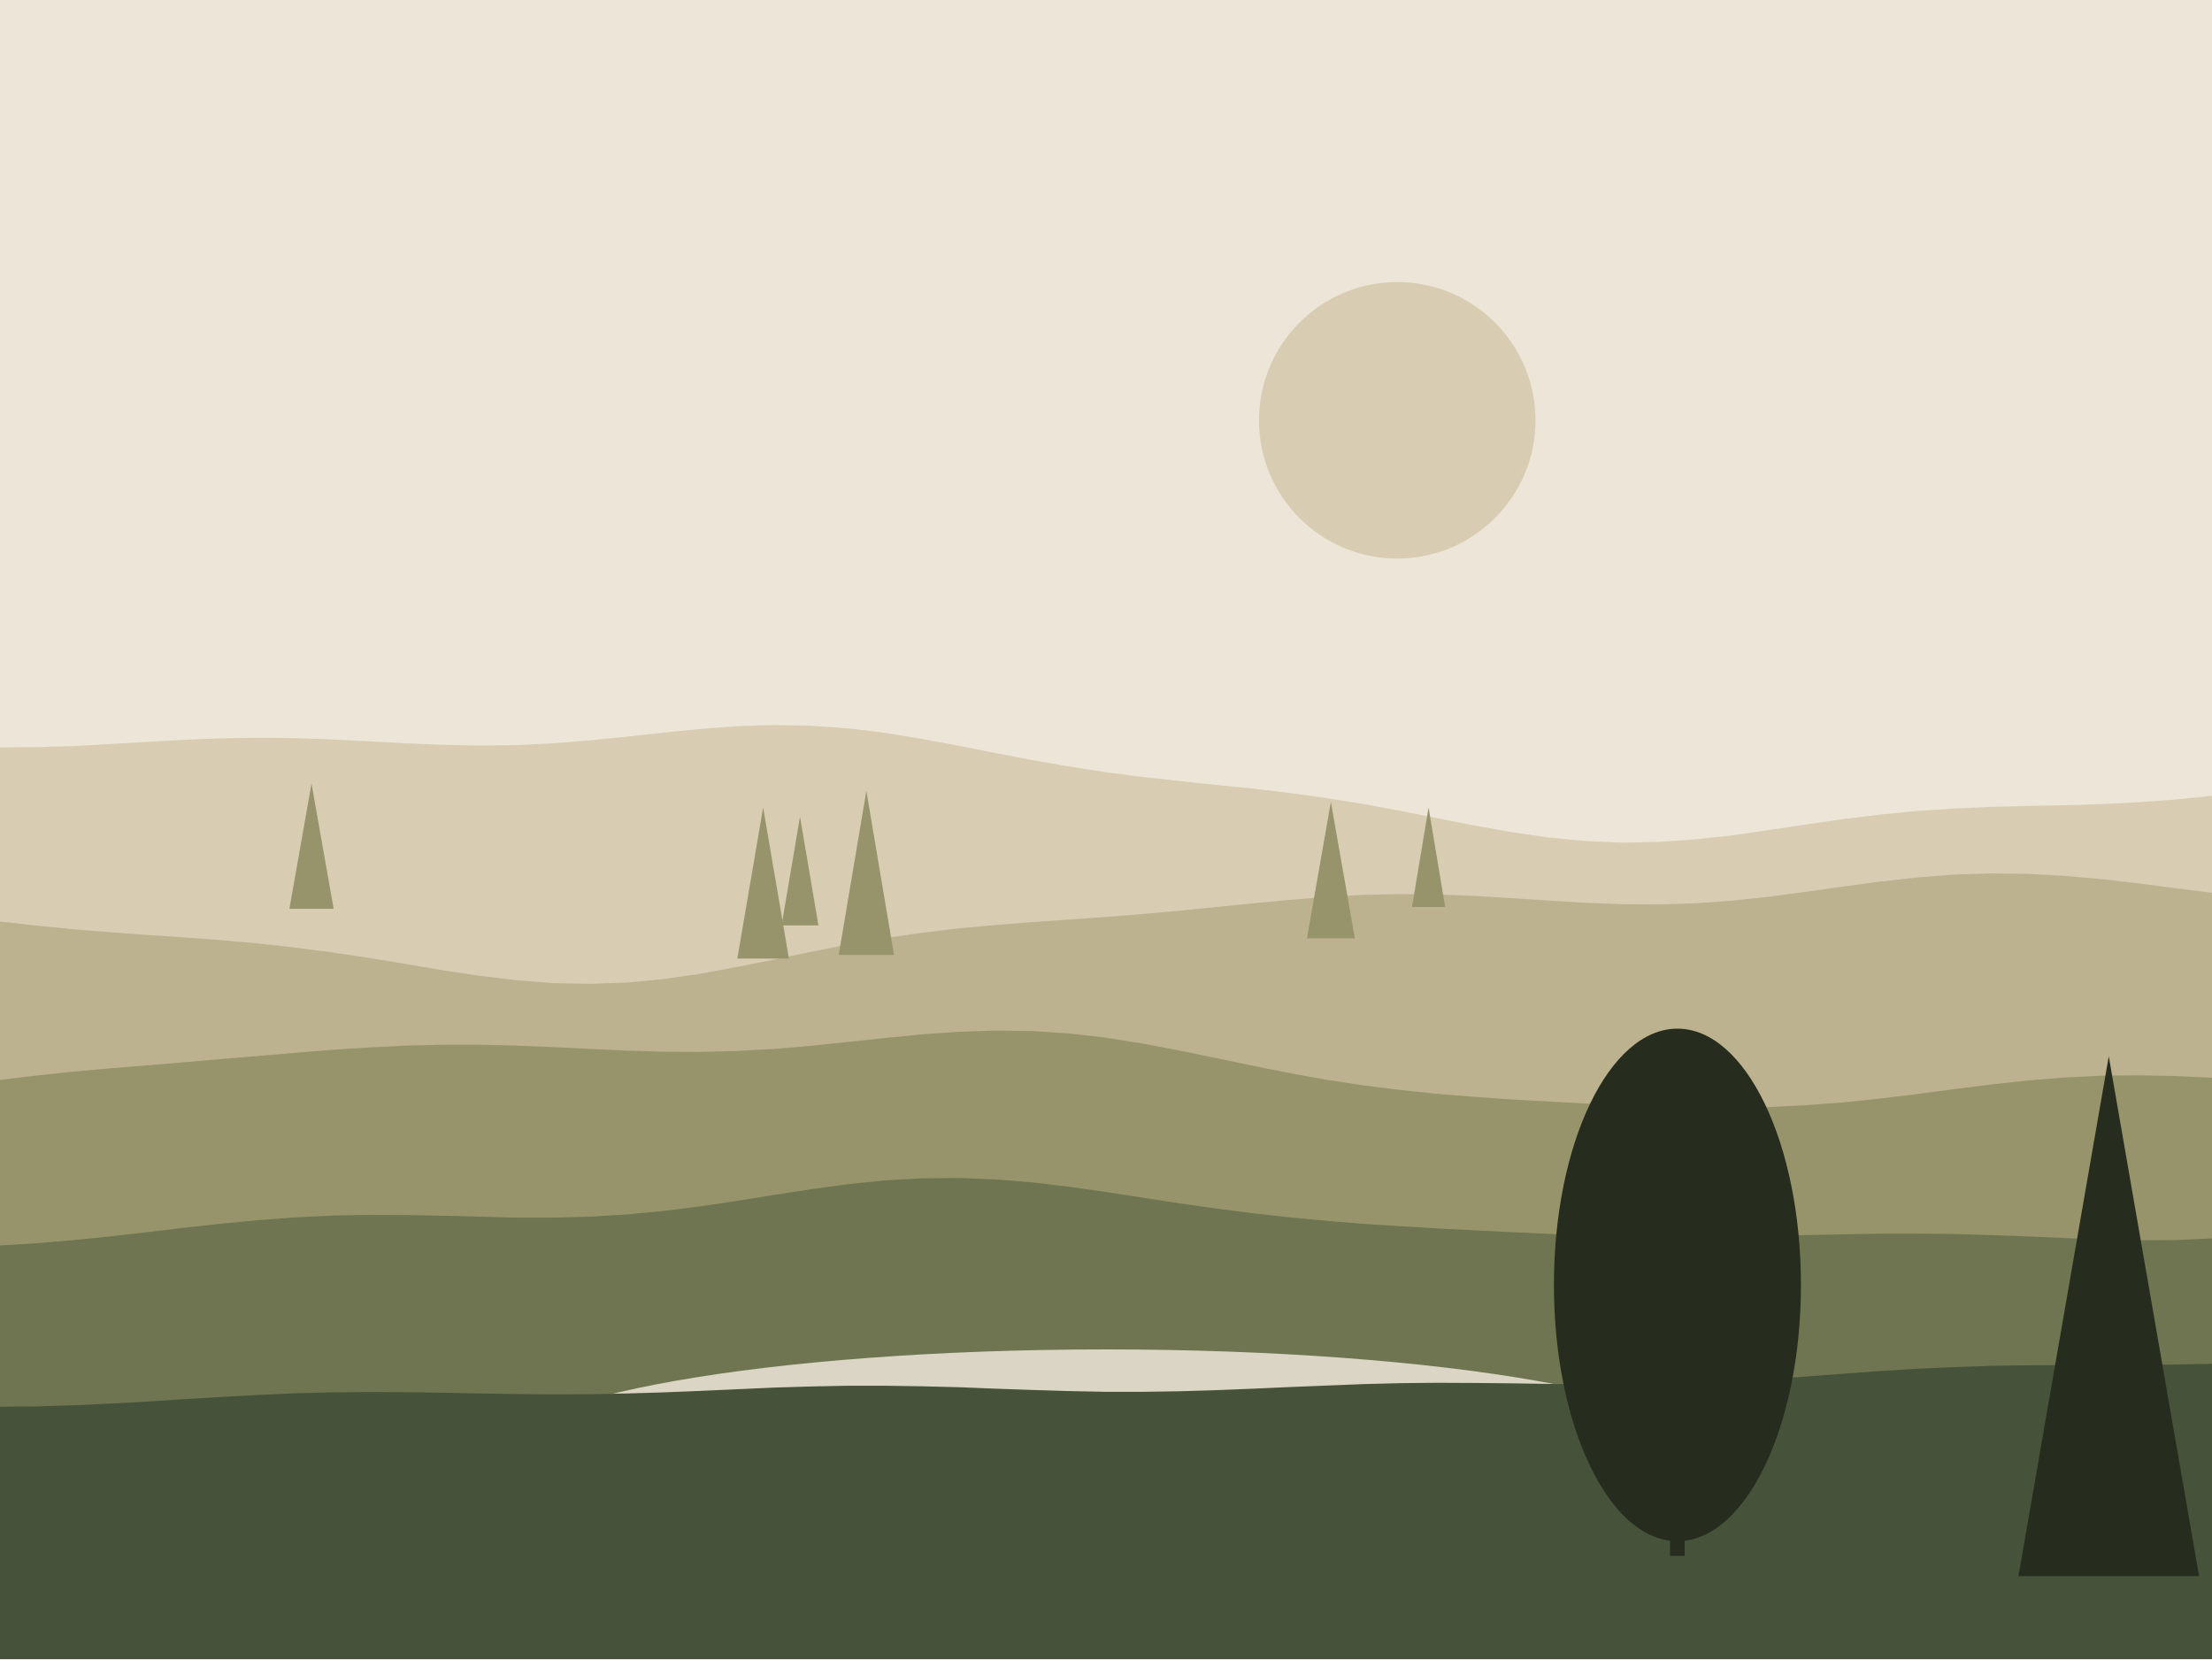
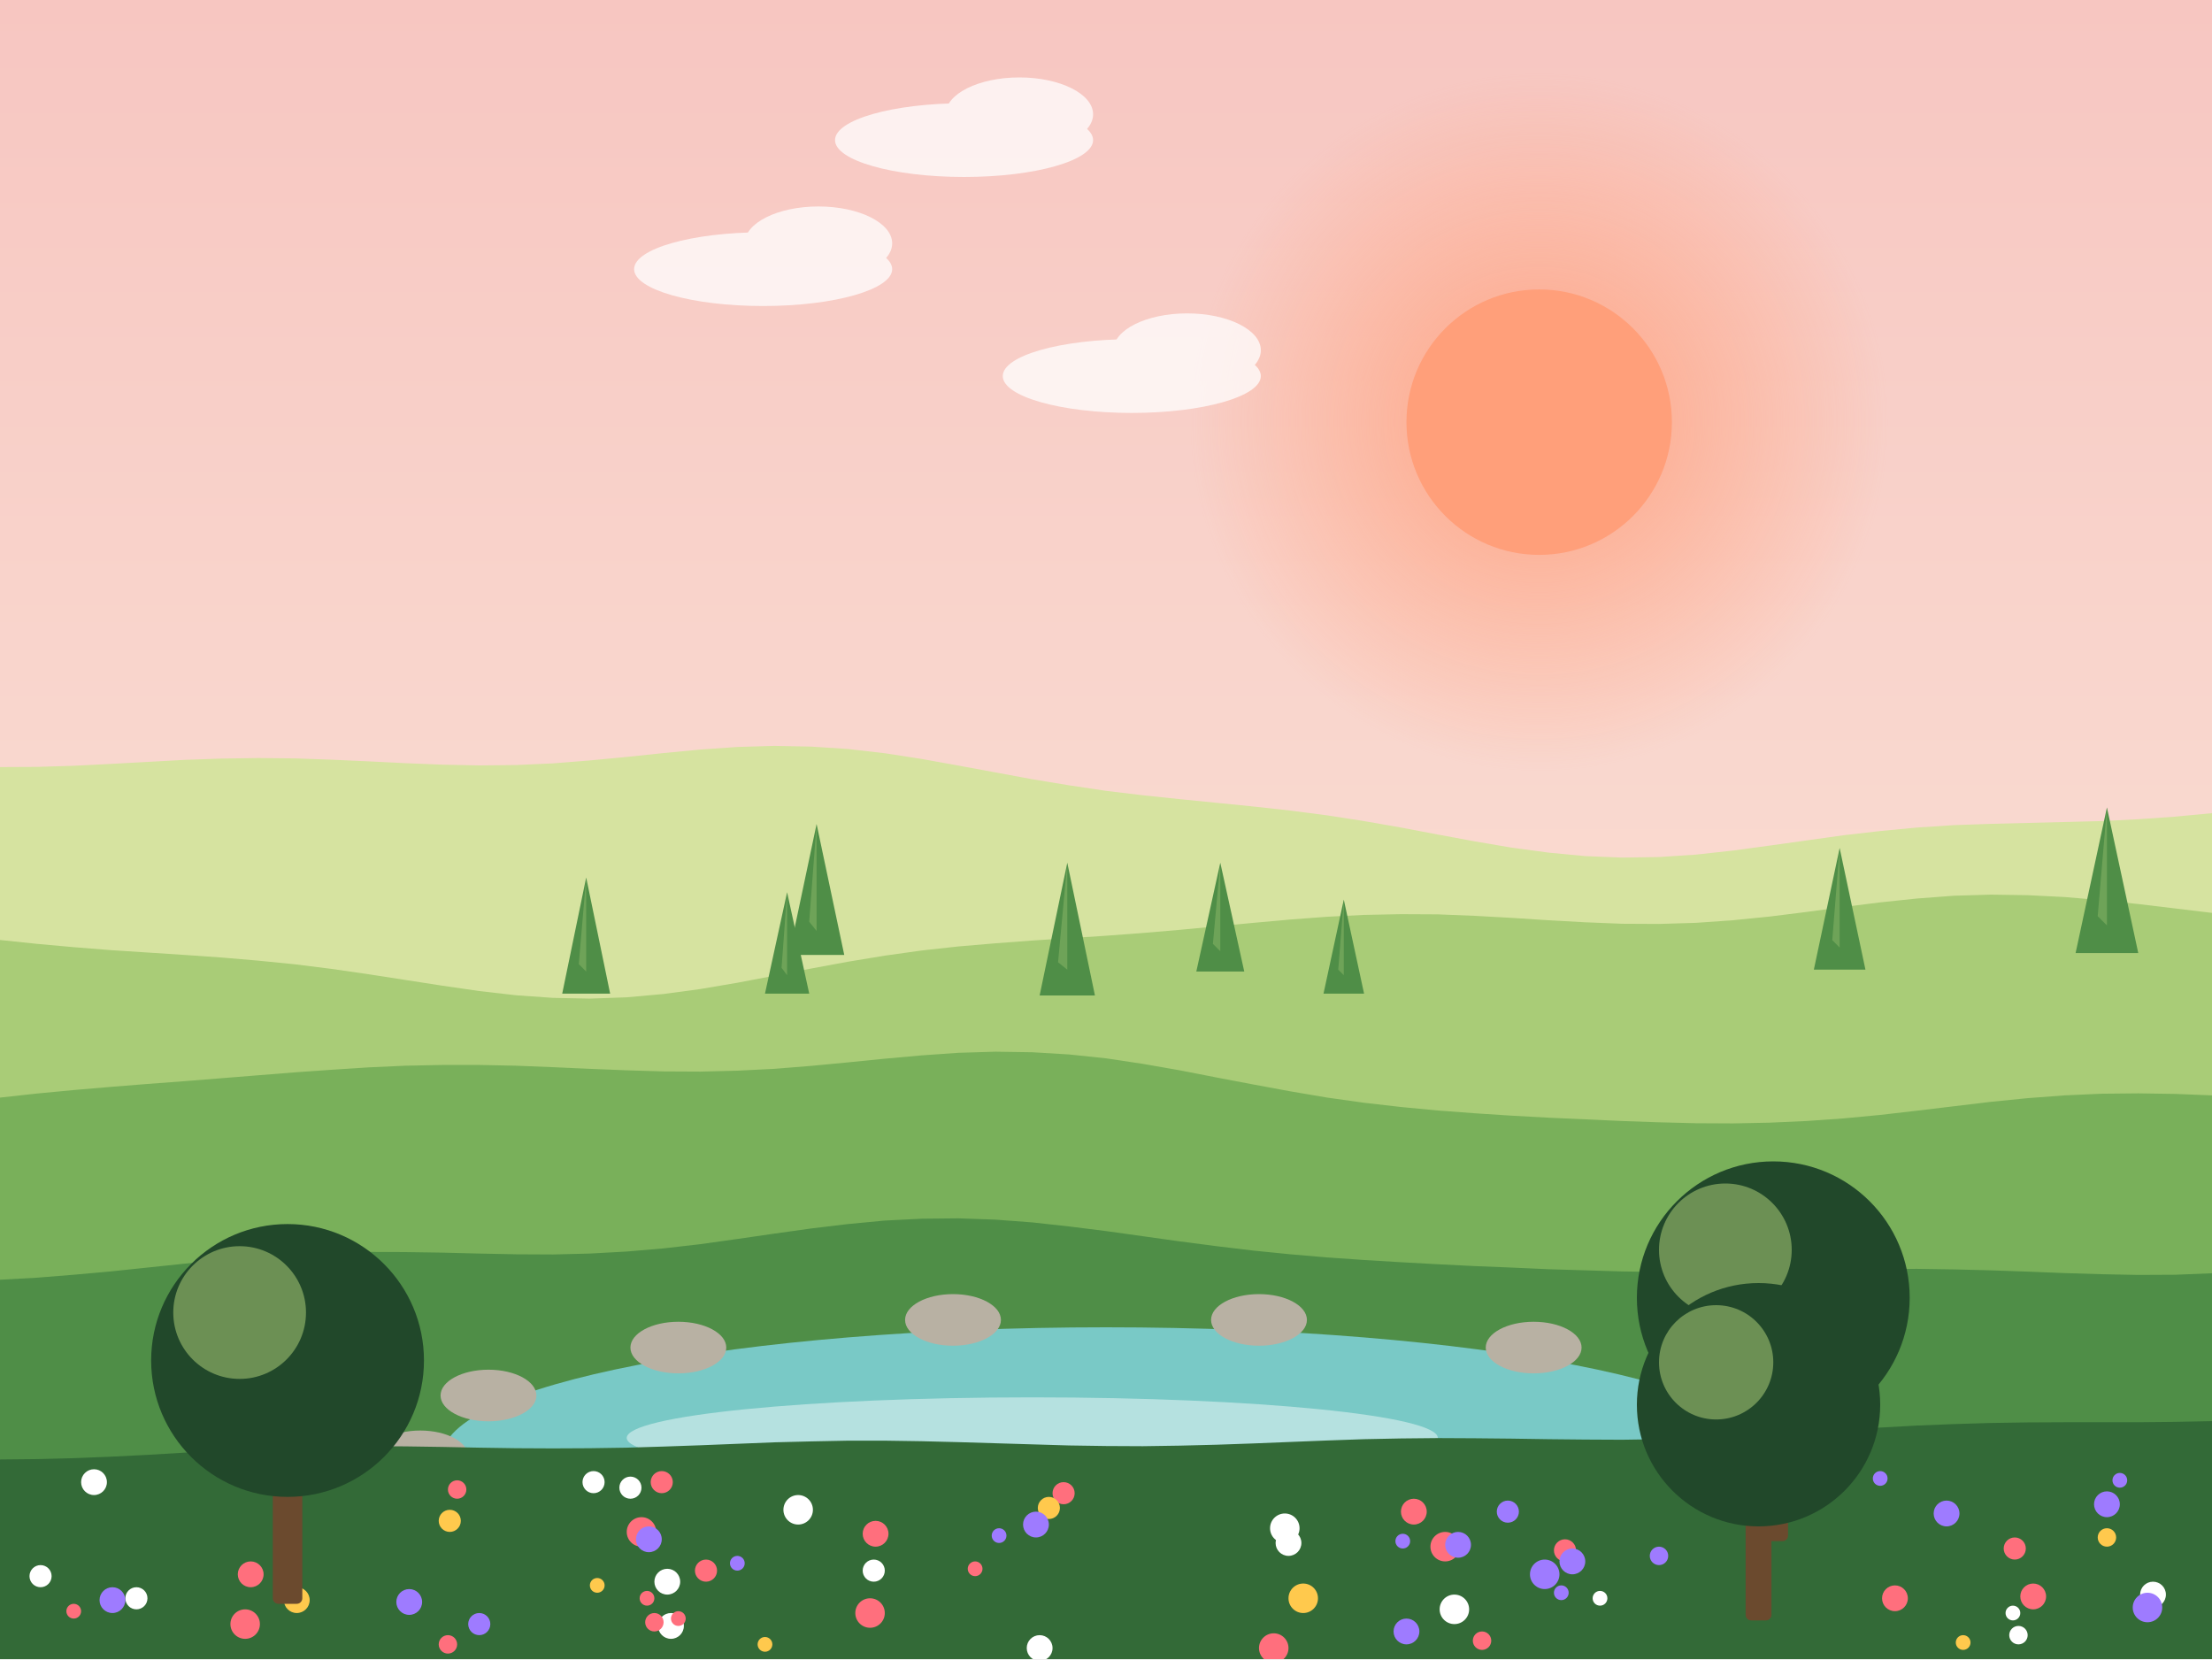
<svg xmlns="http://www.w3.org/2000/svg" viewBox="0 0 1200 900" preserveAspectRatio="xMidYMid slice">
-   <rect width="1200" height="900" fill="#EDE6D8" />
-   <circle cx="758" cy="228" r="75" fill="#D8CDB2" />
-   <polygon fill="#D8CDB2" points="0,900 0,405.4 20,405.3 40,404.7 60,403.6 80,402.4 100,401.3 120,400.5 140,400.2 160,400.4 180,401.1 200,402.1 220,403.2 240,404.0 260,404.4 280,404.2 300,403.2 320,401.6 340,399.6 360,397.4 380,395.4 400,393.9 420,393.3 440,393.7 460,395.1 480,397.5 500,400.8 520,404.5 540,408.5 560,412.3 580,415.8 600,418.9 620,421.5 640,423.7 660,425.8 680,427.8 700,430.2 720,433.0 740,436.2 760,439.9 780,443.9 800,447.8 820,451.4 840,454.3 860,456.2 880,457.1 900,456.7 920,455.3 940,453.1 960,450.2 980,447.2 1000,444.3 1020,441.9 1040,439.9 1060,438.6 1080,437.7 1100,437.2 1120,436.8 1140,436.2 1160,435.2 1180,433.7 1200,431.7 1200,900" />
-   <polygon fill="#BDB28F" points="0,900 0,499.9 20,502.1 40,504.1 60,505.7 80,507.2 100,508.5 120,510.0 140,511.8 160,514.0 180,516.6 200,519.6 220,522.9 240,526.3 260,529.3 280,531.7 300,533.3 320,533.7 340,533.0 360,531.1 380,528.2 400,524.5 420,520.5 440,516.3 460,512.4 480,508.9 500,506.0 520,503.6 540,501.8 560,500.2 580,498.8 600,497.4 620,495.8 640,494.0 660,492.0 680,490.0 700,488.1 720,486.5 740,485.4 760,485.0 780,485.2 800,486.0 820,487.2 840,488.5 860,489.7 880,490.5 900,490.6 920,490.0 940,488.5 960,486.4 980,483.7 1000,480.9 1020,478.2 1040,476.0 1060,474.4 1080,473.8 1100,474.0 1120,475.1 1140,476.9 1160,479.2 1180,481.8 1200,484.3 1200,900" />
-   <polygon fill="#97946B" points="775,438 766,492 784,492" />
-   <polygon fill="#97946B" points="434,443 424,502 444,502" />
-   <polygon fill="#97946B" points="169,425 157,493 181,493" />
-   <polygon fill="#97946B" points="722,435 709,509 735,509" />
-   <polygon fill="#97946B" points="414,438 400,520 428,520" />
-   <polygon fill="#97946B" points="470,429 455,518 485,518" />
-   <polygon fill="#97946B" points="0,900 0,585.8 20,583.4 40,581.3 60,579.5 80,577.9 100,576.2 120,574.5 140,572.8 160,571.1 180,569.5 200,568.2 220,567.2 240,566.7 260,566.7 280,567.2 300,568.0 320,569.0 340,569.9 360,570.5 380,570.6 400,570.1 420,569.0 440,567.3 460,565.2 480,563.1 500,561.1 520,559.7 540,559.0 560,559.3 580,560.6 600,562.9 620,566.1 640,569.9 660,574.0 680,578.2 700,582.2 720,585.8 740,588.8 760,591.3 780,593.4 800,595.0 820,596.4 840,597.5 860,598.6 880,599.5 900,600.2 920,600.7 940,600.9 960,600.5 980,599.5 1000,598.0 1020,595.9 1040,593.5 1060,590.8 1080,588.3 1100,586.1 1120,584.5 1140,583.5 1160,583.3 1180,583.7 1200,584.6 1200,900" />
-   <polygon fill="#6E7550" points="0,900 0,675.6 20,674.4 40,672.7 60,670.7 80,668.4 100,666.0 120,663.8 140,661.9 160,660.4 180,659.4 200,659.0 220,659.1 240,659.5 260,660.0 280,660.5 300,660.5 320,660.0 340,658.8 360,656.9 380,654.4 400,651.4 420,648.2 440,645.1 460,642.4 480,640.3 500,639.2 520,639.0 540,639.8 560,641.4 580,643.8 600,646.6 620,649.7 640,652.8 660,655.6 680,658.2 700,660.4 720,662.3 740,663.9 760,665.2 780,666.4 800,667.4 820,668.4 840,669.3 860,670.1 880,670.6 900,671.0 920,671.0 940,670.8 960,670.5 980,670.0 1000,669.6 1020,669.2 1040,669.2 1060,669.4 1080,670.0 1100,670.7 1120,671.6 1140,672.4 1160,672.8 1180,672.7 1200,671.8 1200,900" />
-   <ellipse cx="600" cy="790" rx="330" ry="58" fill="#EDE6D8" opacity=".85" />
-   <ellipse cx="560" cy="785" rx="200" ry="22" fill="#FFFFFF" opacity=".35" />
-   <polygon fill="#47523A" points="0,900 0,763.1 20,762.9 40,762.3 60,761.4 80,760.3 100,759.0 120,757.8 140,756.7 160,755.8 180,755.3 200,755.1 220,755.2 240,755.5 260,755.9 280,756.2 300,756.4 320,756.3 340,755.9 360,755.3 380,754.5 400,753.6 420,752.7 440,752.1 460,751.7 480,751.7 500,752.0 520,752.5 540,753.3 560,754.0 580,754.6 600,755.0 620,755.0 640,754.7 660,754.1 680,753.3 700,752.4 720,751.6 740,750.8 760,750.3 780,750.1 800,750.2 820,750.4 840,750.7 860,751.0 880,751.1 900,750.8 920,750.3 940,749.3 960,748.1 980,746.7 1000,745.2 1020,743.7 1040,742.5 1060,741.6 1080,740.9 1100,740.6 1120,740.5 1140,740.5 1160,740.4 1180,740.2 1200,739.8 1200,900" />
-   <ellipse cx="910" cy="697" rx="67" ry="139" fill="#262C1E" />
-   <rect x="906.0" y="816" width="7.9" height="28" fill="#262C1E" />
-   <polygon fill="#262C1E" points="1144,573 1095,855 1193,855" />
+   <defs>
+     <linearGradient id="s" x1="0" y1="0" x2="0" y2="1">
+       <stop offset="0" stop-color="#F7C6C1" />
+       <stop offset="1" stop-color="#FCEBDD" />
+     </linearGradient>
+     <radialGradient id="g">
+       <stop offset="0" stop-color="#FF9F7A" stop-opacity=".9" />
+       <stop offset="1" stop-color="#FF9F7A" stop-opacity="0" />
+     </radialGradient>
+   </defs>
+   <rect width="1200" height="900" fill="url(#s)" />
+   <circle cx="835" cy="229" r="190" fill="url(#g)" />
+   <circle cx="835" cy="229" r="72" fill="#FF9F7A" />
+   <g fill="#FFFFFF" opacity=".75">
+     <ellipse cx="414" cy="146" rx="70" ry="20" />
+     <ellipse cx="444" cy="132" rx="40" ry="20" />
+   </g>
+   <g fill="#FFFFFF" opacity=".75">
+     <ellipse cx="614" cy="204" rx="70" ry="20" />
+     <ellipse cx="644" cy="190" rx="40" ry="20" />
+   </g>
+   <g fill="#FFFFFF" opacity=".75">
+     <ellipse cx="523" cy="76" rx="70" ry="20" />
+     <ellipse cx="553" cy="62" rx="40" ry="20" />
+   </g>
+   <polygon fill="#D6E3A0" points="0,900 0,416.1 20,416.0 40,415.4 60,414.4 80,413.3 100,412.2 120,411.5 140,411.2 160,411.4 180,412.1 200,413.0 220,414.0 240,414.8 260,415.2 280,415.0 300,414.1 320,412.5 340,410.6 360,408.5 380,406.6 400,405.2 420,404.6 440,405.0 460,406.3 480,408.6 500,411.7 520,415.3 540,419.0 560,422.7 580,426.0 600,429.0 620,431.4 640,433.5 660,435.5 680,437.5 700,439.7 720,442.3 740,445.4 760,448.9 780,452.7 800,456.4 820,459.8 840,462.5 860,464.4 880,465.2 900,464.9 920,463.6 940,461.4 960,458.7 980,455.9 1000,453.1 1020,450.8 1040,448.9 1060,447.6 1080,446.9 1100,446.4 1120,445.9 1140,445.4 1160,444.4 1180,443.0 1200,441.1 1200,900" />
+   <polygon fill="#A9CC77" points="0,900 0,509.9 20,512.0 40,513.8 60,515.4 80,516.7 100,518.0 120,519.4 140,521.1 160,523.1 180,525.6 200,528.5 220,531.6 240,534.7 260,537.6 280,539.9 300,541.3 320,541.7 340,541.0 360,539.2 380,536.5 400,533.1 420,529.3 440,525.4 460,521.7 480,518.4 500,515.6 520,513.4 540,511.7 560,510.2 580,508.9 600,507.6 620,506.1 640,504.4 660,502.5 680,500.6 700,498.8 720,497.3 740,496.3 760,495.9 780,496.0 800,496.8 820,497.9 840,499.2 860,500.3 880,501.1 900,501.2 920,500.6 940,499.2 960,497.2 980,494.7 1000,492.0 1020,489.5 1040,487.4 1060,485.9 1080,485.3 1100,485.6 1120,486.6 1140,488.3 1160,490.4 1180,492.8 1200,495.2 1200,900" />
+   <polygon fill="#4F8E47" points="318,476 305,539 331,539" />
+   <polygon fill="#A9CC77" opacity=".35" points="318,476 314,523 318,527" />
+   <polygon fill="#4F8E47" points="427,484 415,539 439,539" />
+   <polygon fill="#A9CC77" opacity=".35" points="427,484 424,525 427,529" />
+   <polygon fill="#4F8E47" points="998,460 984,526 1012,526" />
+   <polygon fill="#A9CC77" opacity=".35" points="998,460 994,510 998,514" />
+   <polygon fill="#4F8E47" points="662,468 649,527 675,527" />
+   <polygon fill="#A9CC77" opacity=".35" points="662,468 658,512 662,516" />
+   <polygon fill="#4F8E47" points="1143,438 1126,517 1160,517" />
+   <polygon fill="#A9CC77" opacity=".35" points="1143,438 1138,497 1143,502" />
+   <polygon fill="#4F8E47" points="443,447 428,518 458,518" />
+   <polygon fill="#A9CC77" opacity=".35" points="443,447 439,500 443,505" />
+   <polygon fill="#4F8E47" points="579,468 564,540 594,540" />
+   <polygon fill="#A9CC77" opacity=".35" points="579,468 574,522 579,526" />
+   <polygon fill="#4F8E47" points="729,488 718,539 740,539" />
+   <polygon fill="#A9CC77" opacity=".35" points="729,488 726,526 729,529" />
+   <polygon fill="#79B05A" points="0,900 0,595.4 20,593.2 40,591.3 60,589.6 80,588.0 100,586.5 120,584.9 140,583.3 160,581.7 180,580.3 200,579.0 220,578.1 240,577.7 260,577.7 280,578.1 300,578.9 320,579.8 340,580.6 360,581.2 380,581.3 400,580.8 420,579.8 440,578.2 460,576.3 480,574.3 500,572.5 520,571.1 540,570.5 560,570.8 580,572.0 600,574.1 620,577.1 640,580.6 660,584.5 680,588.3 700,592.0 720,595.4 740,598.2 760,600.5 780,602.4 800,603.9 820,605.2 840,606.3 860,607.2 880,608.1 900,608.8 920,609.3 940,609.4 960,609.0 980,608.1 1000,606.7 1020,604.8 1040,602.5 1060,600.1 1080,597.7 1100,595.7 1120,594.2 1140,593.3 1160,593.1 1180,593.4 1200,594.2 1200,900" />
+   <polygon fill="#4F8E47" points="0,900 0,694.2 20,693.1 40,691.5 60,689.7 80,687.6 100,685.5 120,683.5 140,681.7 160,680.3 180,679.5 200,679.1 220,679.2 240,679.5 260,680.0 280,680.4 300,680.5 320,680.0 340,678.9 360,677.2 380,674.9 400,672.1 420,669.2 440,666.4 460,664.0 480,662.1 500,661.1 520,660.9 540,661.6 560,663.1 580,665.3 600,667.8 620,670.6 640,673.4 660,676.0 680,678.4 700,680.4 720,682.1 740,683.5 760,684.7 780,685.8 800,686.8 820,687.6 840,688.5 860,689.1 880,689.7 900,690.0 920,690.0 940,689.9 960,689.5 980,689.1 1000,688.7 1020,688.4 1040,688.3 1060,688.6 1080,689.1 1100,689.8 1120,690.6 1140,691.2 1160,691.6 1180,691.5 1200,690.7 1200,900" />
+   <ellipse cx="600" cy="790" rx="360" ry="70" fill="#79C9C6" />
+   <ellipse cx="560" cy="780" rx="220" ry="22" fill="#FFFFFF" opacity=".45" />
+   <ellipse cx="972" cy="790" rx="26" ry="14" fill="#B8B1A3" />
+   <ellipse cx="935" cy="823" rx="26" ry="14" fill="#B8B1A3" />
+   <ellipse cx="832" cy="849" rx="26" ry="14" fill="#B8B1A3" />
+   <ellipse cx="683" cy="864" rx="26" ry="14" fill="#B8B1A3" />
+   <ellipse cx="517" cy="864" rx="26" ry="14" fill="#B8B1A3" />
+   <ellipse cx="368" cy="849" rx="26" ry="14" fill="#B8B1A3" />
+   <ellipse cx="265" cy="823" rx="26" ry="14" fill="#B8B1A3" />
+   <ellipse cx="228" cy="790" rx="26" ry="14" fill="#B8B1A3" />
+   <ellipse cx="265" cy="757" rx="26" ry="14" fill="#B8B1A3" />
+   <ellipse cx="368" cy="731" rx="26" ry="14" fill="#B8B1A3" />
+   <ellipse cx="517" cy="716" rx="26" ry="14" fill="#B8B1A3" />
+   <ellipse cx="683" cy="716" rx="26" ry="14" fill="#B8B1A3" />
+   <ellipse cx="832" cy="731" rx="26" ry="14" fill="#B8B1A3" />
+   <ellipse cx="935" cy="757" rx="26" ry="14" fill="#B8B1A3" />
+   <polygon fill="#336A37" points="0,900 0,791.7 20,791.5 40,791.0 60,790.2 80,789.2 100,788.0 120,786.9 140,785.9 160,785.2 180,784.7 200,784.5 220,784.6 240,784.9 260,785.3 280,785.6 300,785.7 320,785.6 340,785.3 360,784.7 380,784.0 400,783.2 420,782.4 440,781.9 460,781.5 480,781.5 500,781.8 520,782.3 540,782.9 560,783.5 580,784.1 600,784.4 620,784.5 640,784.2 660,783.7 680,783.0 700,782.2 720,781.4 740,780.7 760,780.3 780,780.1 800,780.2 820,780.4 840,780.7 860,780.9 880,781.0 900,780.7 920,780.2 940,779.4 960,778.3 980,777.0 1000,775.7 1020,774.4 1040,773.3 1060,772.5 1080,771.9 1100,771.6 1120,771.5 1140,771.5 1160,771.5 1180,771.3 1200,770.9 1200,900" />
+   <circle cx="1065" cy="891" r="4" fill="#FFC94D" />
+   <circle cx="784" cy="839" r="8" fill="#FF6F7D" />
+   <circle cx="433" cy="819" r="8" fill="#FFFFFF" />
+   <circle cx="577" cy="810" r="6" fill="#FF6F7D" />
+   <circle cx="763" cy="885" r="7" fill="#9E7BFF" />
+   <circle cx="976" cy="819" r="4" fill="#9E7BFF" />
+   <circle cx="40" cy="874" r="4" fill="#FF6F7D" />
+   <circle cx="818" cy="820" r="6" fill="#9E7BFF" />
+   <circle cx="1143" cy="816" r="7" fill="#9E7BFF" />
+   <circle cx="697" cy="829" r="8" fill="#FFFFFF" />
+   <circle cx="804" cy="890" r="5" fill="#FF6F7D" />
+   <circle cx="1028" cy="867" r="7" fill="#FF6F7D" />
+   <circle cx="248" cy="808" r="5" fill="#FF6F7D" />
+   <circle cx="868" cy="867" r="4" fill="#FFFFFF" />
+   <circle cx="136" cy="854" r="7" fill="#FF6F7D" />
+   <circle cx="244" cy="825" r="6" fill="#FFC94D" />
+   <circle cx="1056" cy="821" r="7" fill="#9E7BFF" />
+   <circle cx="364" cy="882" r="7" fill="#FFFFFF" />
+   <circle cx="74" cy="867" r="6" fill="#FFFFFF" />
+   <circle cx="847" cy="864" r="4" fill="#9E7BFF" />
+   <circle cx="400" cy="848" r="4" fill="#9E7BFF" />
+   <circle cx="542" cy="833" r="4" fill="#9E7BFF" />
+   <circle cx="1150" cy="803" r="4" fill="#9E7BFF" />
+   <circle cx="1143" cy="834" r="5" fill="#FFC94D" />
+   <circle cx="761" cy="836" r="4" fill="#9E7BFF" />
+   <circle cx="838" cy="854" r="8" fill="#9E7BFF" />
+   <circle cx="243" cy="892" r="5" fill="#FF6F7D" />
+   <circle cx="767" cy="820" r="7" fill="#FF6F7D" />
+   <circle cx="849" cy="841" r="6" fill="#FF6F7D" />
+   <circle cx="362" cy="858" r="7" fill="#FFFFFF" />
+   <circle cx="324" cy="860" r="4" fill="#FFC94D" />
+   <circle cx="351" cy="867" r="4" fill="#FF6F7D" />
+   <circle cx="342" cy="807" r="6" fill="#FFFFFF" />
+   <circle cx="1020" cy="802" r="4" fill="#9E7BFF" />
+   <circle cx="133" cy="881" r="8" fill="#FF6F7D" />
+   <circle cx="707" cy="867" r="8" fill="#FFC94D" />
+   <circle cx="569" cy="818" r="6" fill="#FFC94D" />
+   <circle cx="789" cy="873" r="8" fill="#FFFFFF" />
+   <circle cx="691" cy="894" r="8" fill="#FF6F7D" />
+   <circle cx="474" cy="852" r="6" fill="#FFFFFF" />
+   <circle cx="1095" cy="887" r="5" fill="#FFFFFF" />
+   <circle cx="260" cy="881" r="6" fill="#9E7BFF" />
+   <circle cx="529" cy="851" r="4" fill="#FF6F7D" />
+   <circle cx="348" cy="831" r="8" fill="#FF6F7D" />
+   <circle cx="352" cy="835" r="7" fill="#9E7BFF" />
+   <circle cx="472" cy="875" r="8" fill="#FF6F7D" />
+   <circle cx="322" cy="804" r="6" fill="#FFFFFF" />
+   <circle cx="1103" cy="866" r="7" fill="#FF6F7D" />
+   <circle cx="222" cy="869" r="7" fill="#9E7BFF" />
+   <circle cx="1093" cy="840" r="6" fill="#FF6F7D" />
+   <circle cx="699" cy="837" r="7" fill="#FFFFFF" />
+   <circle cx="368" cy="878" r="4" fill="#FF6F7D" />
+   <circle cx="1092" cy="875" r="4" fill="#FFFFFF" />
+   <circle cx="562" cy="827" r="7" fill="#9E7BFF" />
+   <circle cx="564" cy="894" r="7" fill="#FFFFFF" />
+   <circle cx="383" cy="852" r="6" fill="#FF6F7D" />
+   <circle cx="475" cy="832" r="7" fill="#FF6F7D" />
+   <circle cx="22" cy="855" r="6" fill="#FFFFFF" />
+   <circle cx="1168" cy="865" r="7" fill="#FFFFFF" />
+   <circle cx="900" cy="844" r="5" fill="#9E7BFF" />
+   <circle cx="791" cy="838" r="7" fill="#9E7BFF" />
+   <circle cx="355" cy="880" r="5" fill="#FF6F7D" />
+   <circle cx="415" cy="892" r="4" fill="#FFC94D" />
+   <circle cx="158" cy="855" r="5" fill="#FF6F7D" />
+   <circle cx="853" cy="847" r="7" fill="#9E7BFF" />
+   <circle cx="61" cy="868" r="7" fill="#9E7BFF" />
+   <circle cx="161" cy="868" r="7" fill="#FFC94D" />
+   <circle cx="359" cy="804" r="6" fill="#FF6F7D" />
+   <circle cx="51" cy="804" r="7" fill="#FFFFFF" />
+   <circle cx="1165" cy="872" r="8" fill="#9E7BFF" />
+   <rect x="954" y="768" width="16" height="68" rx="3" fill="#6B4A2E" />
+   <circle cx="962" cy="704" r="74" fill="#21482A" />
+   <circle cx="936" cy="678" r="36" fill="#A9CC77" opacity=".55" />
+   <rect x="148" y="802" width="16" height="68" rx="3" fill="#6B4A2E" />
+   <circle cx="156" cy="738" r="74" fill="#21482A" />
+   <circle cx="130" cy="712" r="36" fill="#A9CC77" opacity=".55" />
+   <rect x="947" y="819" width="14" height="60" rx="3" fill="#6B4A2E" />
+   <circle cx="954" cy="762" r="66" fill="#21482A" />
+   <circle cx="931" cy="739" r="31" fill="#A9CC77" opacity=".55" />
</svg>
